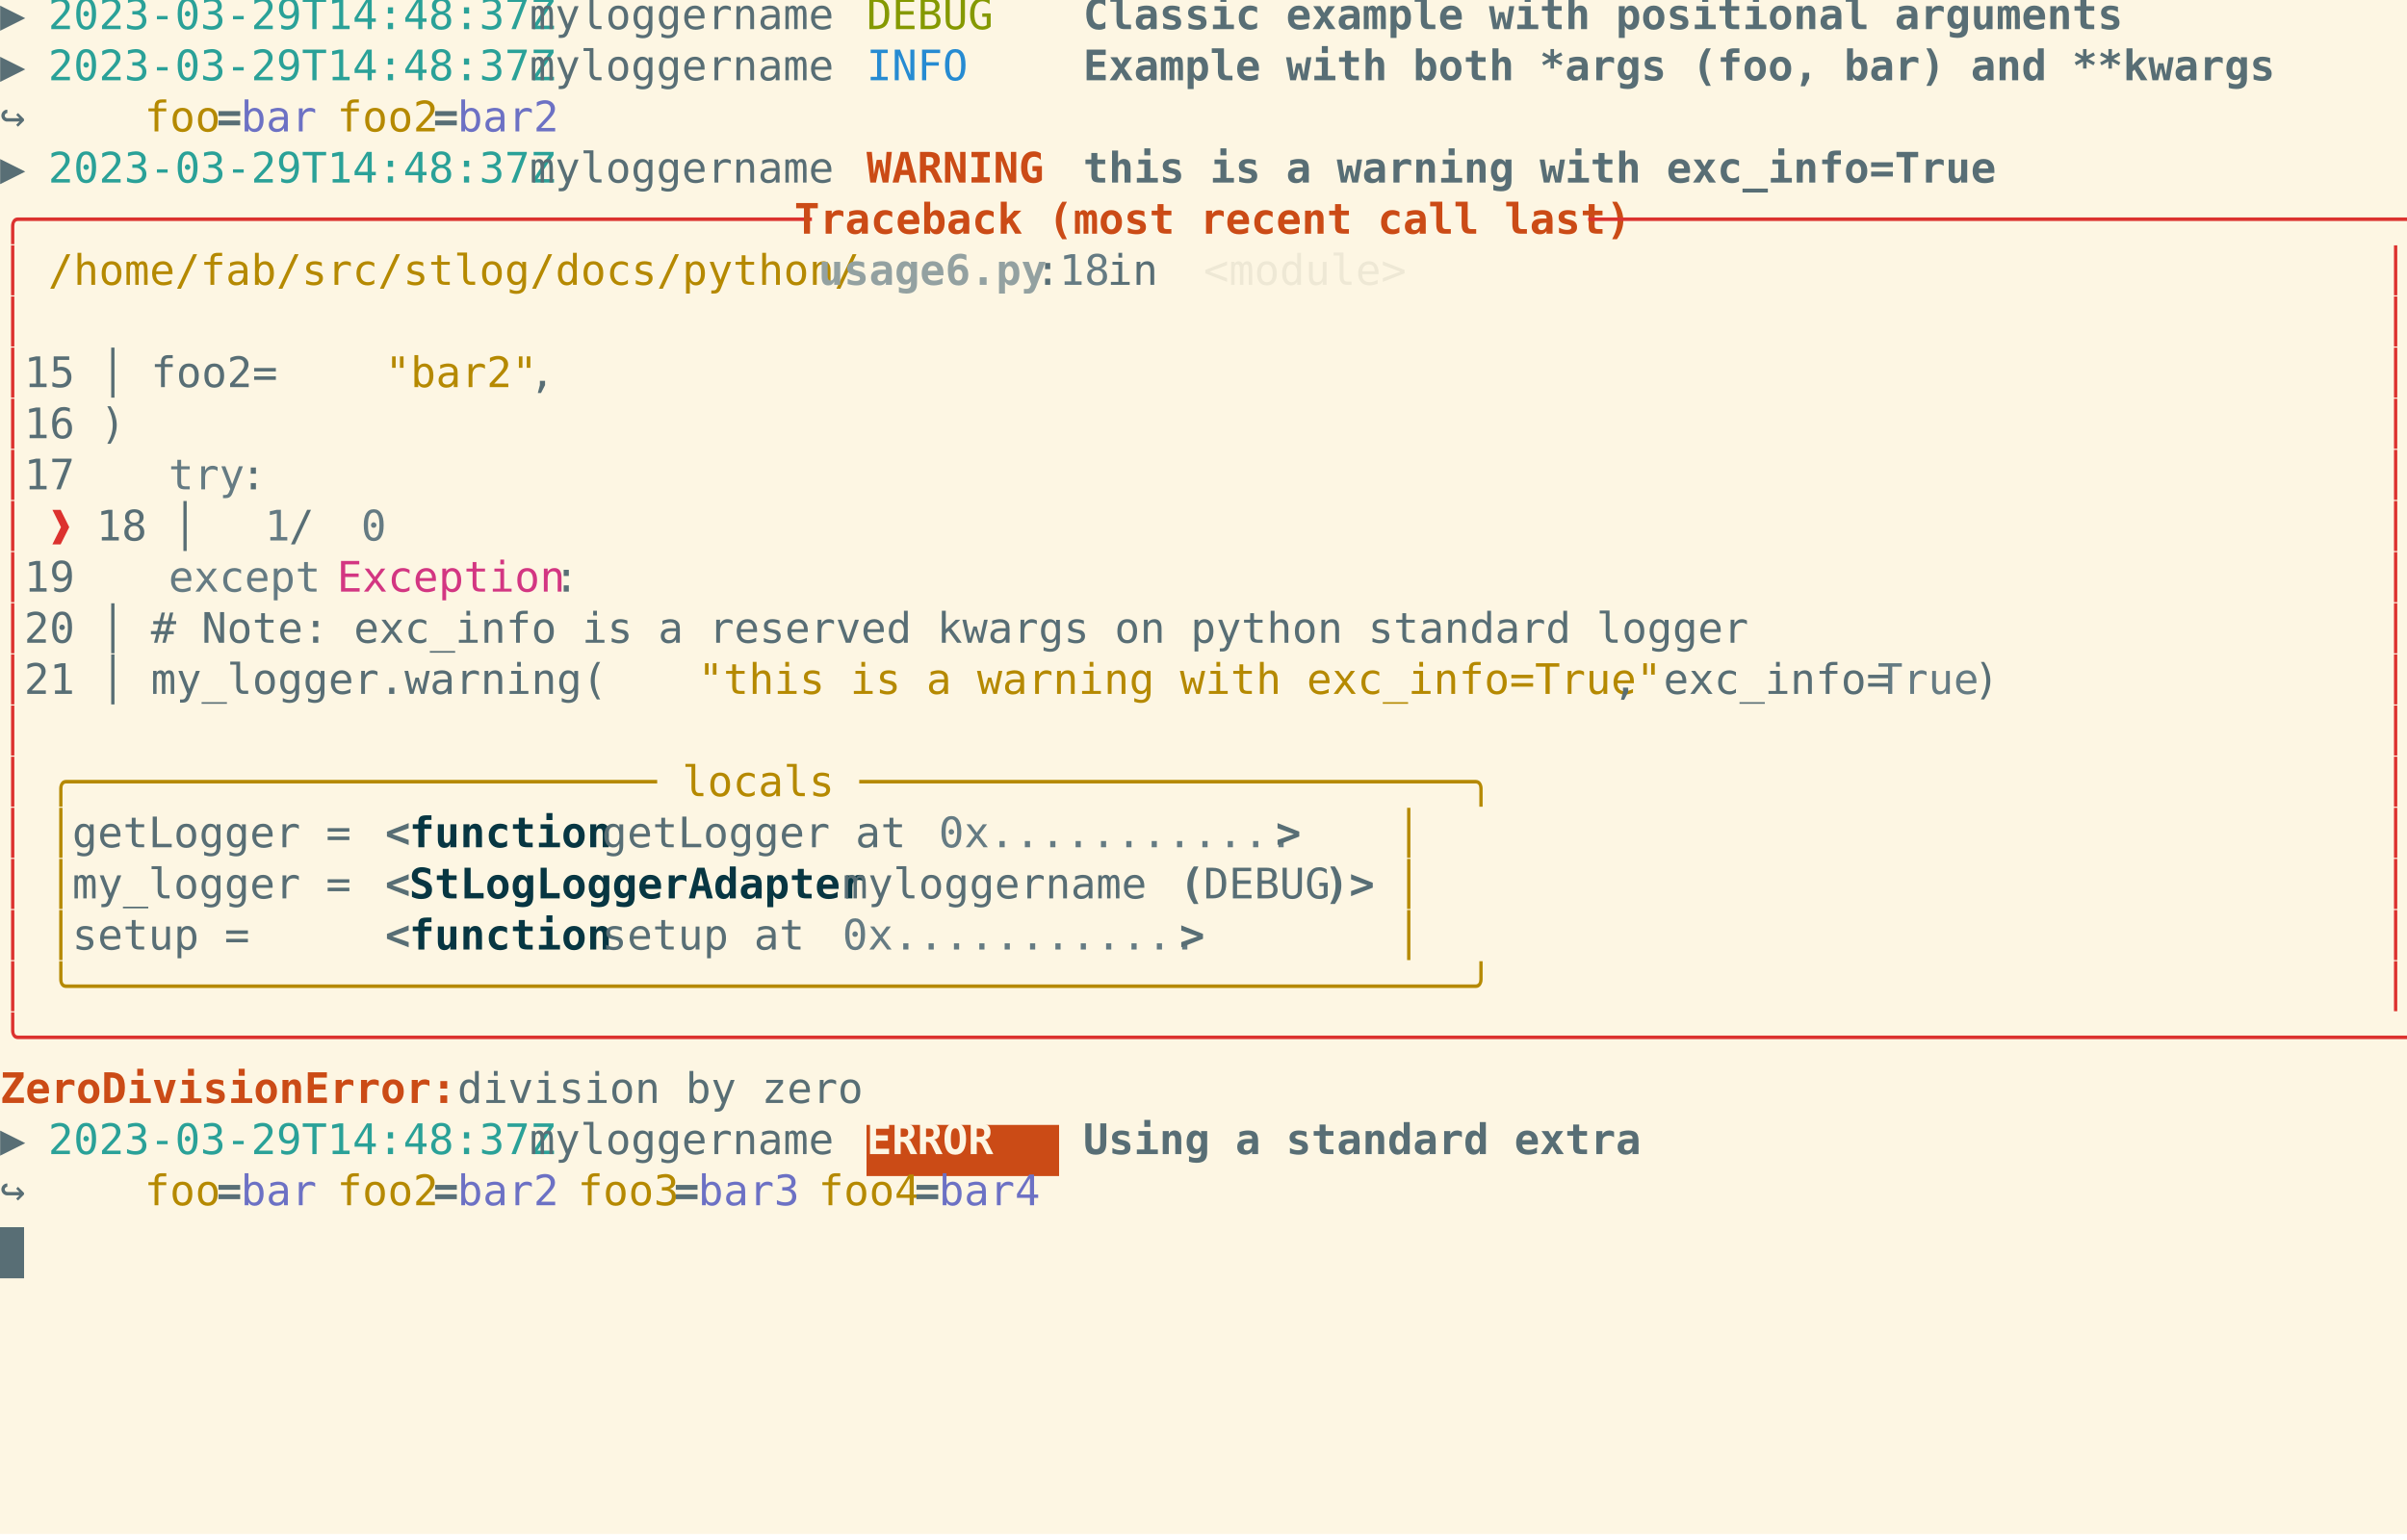
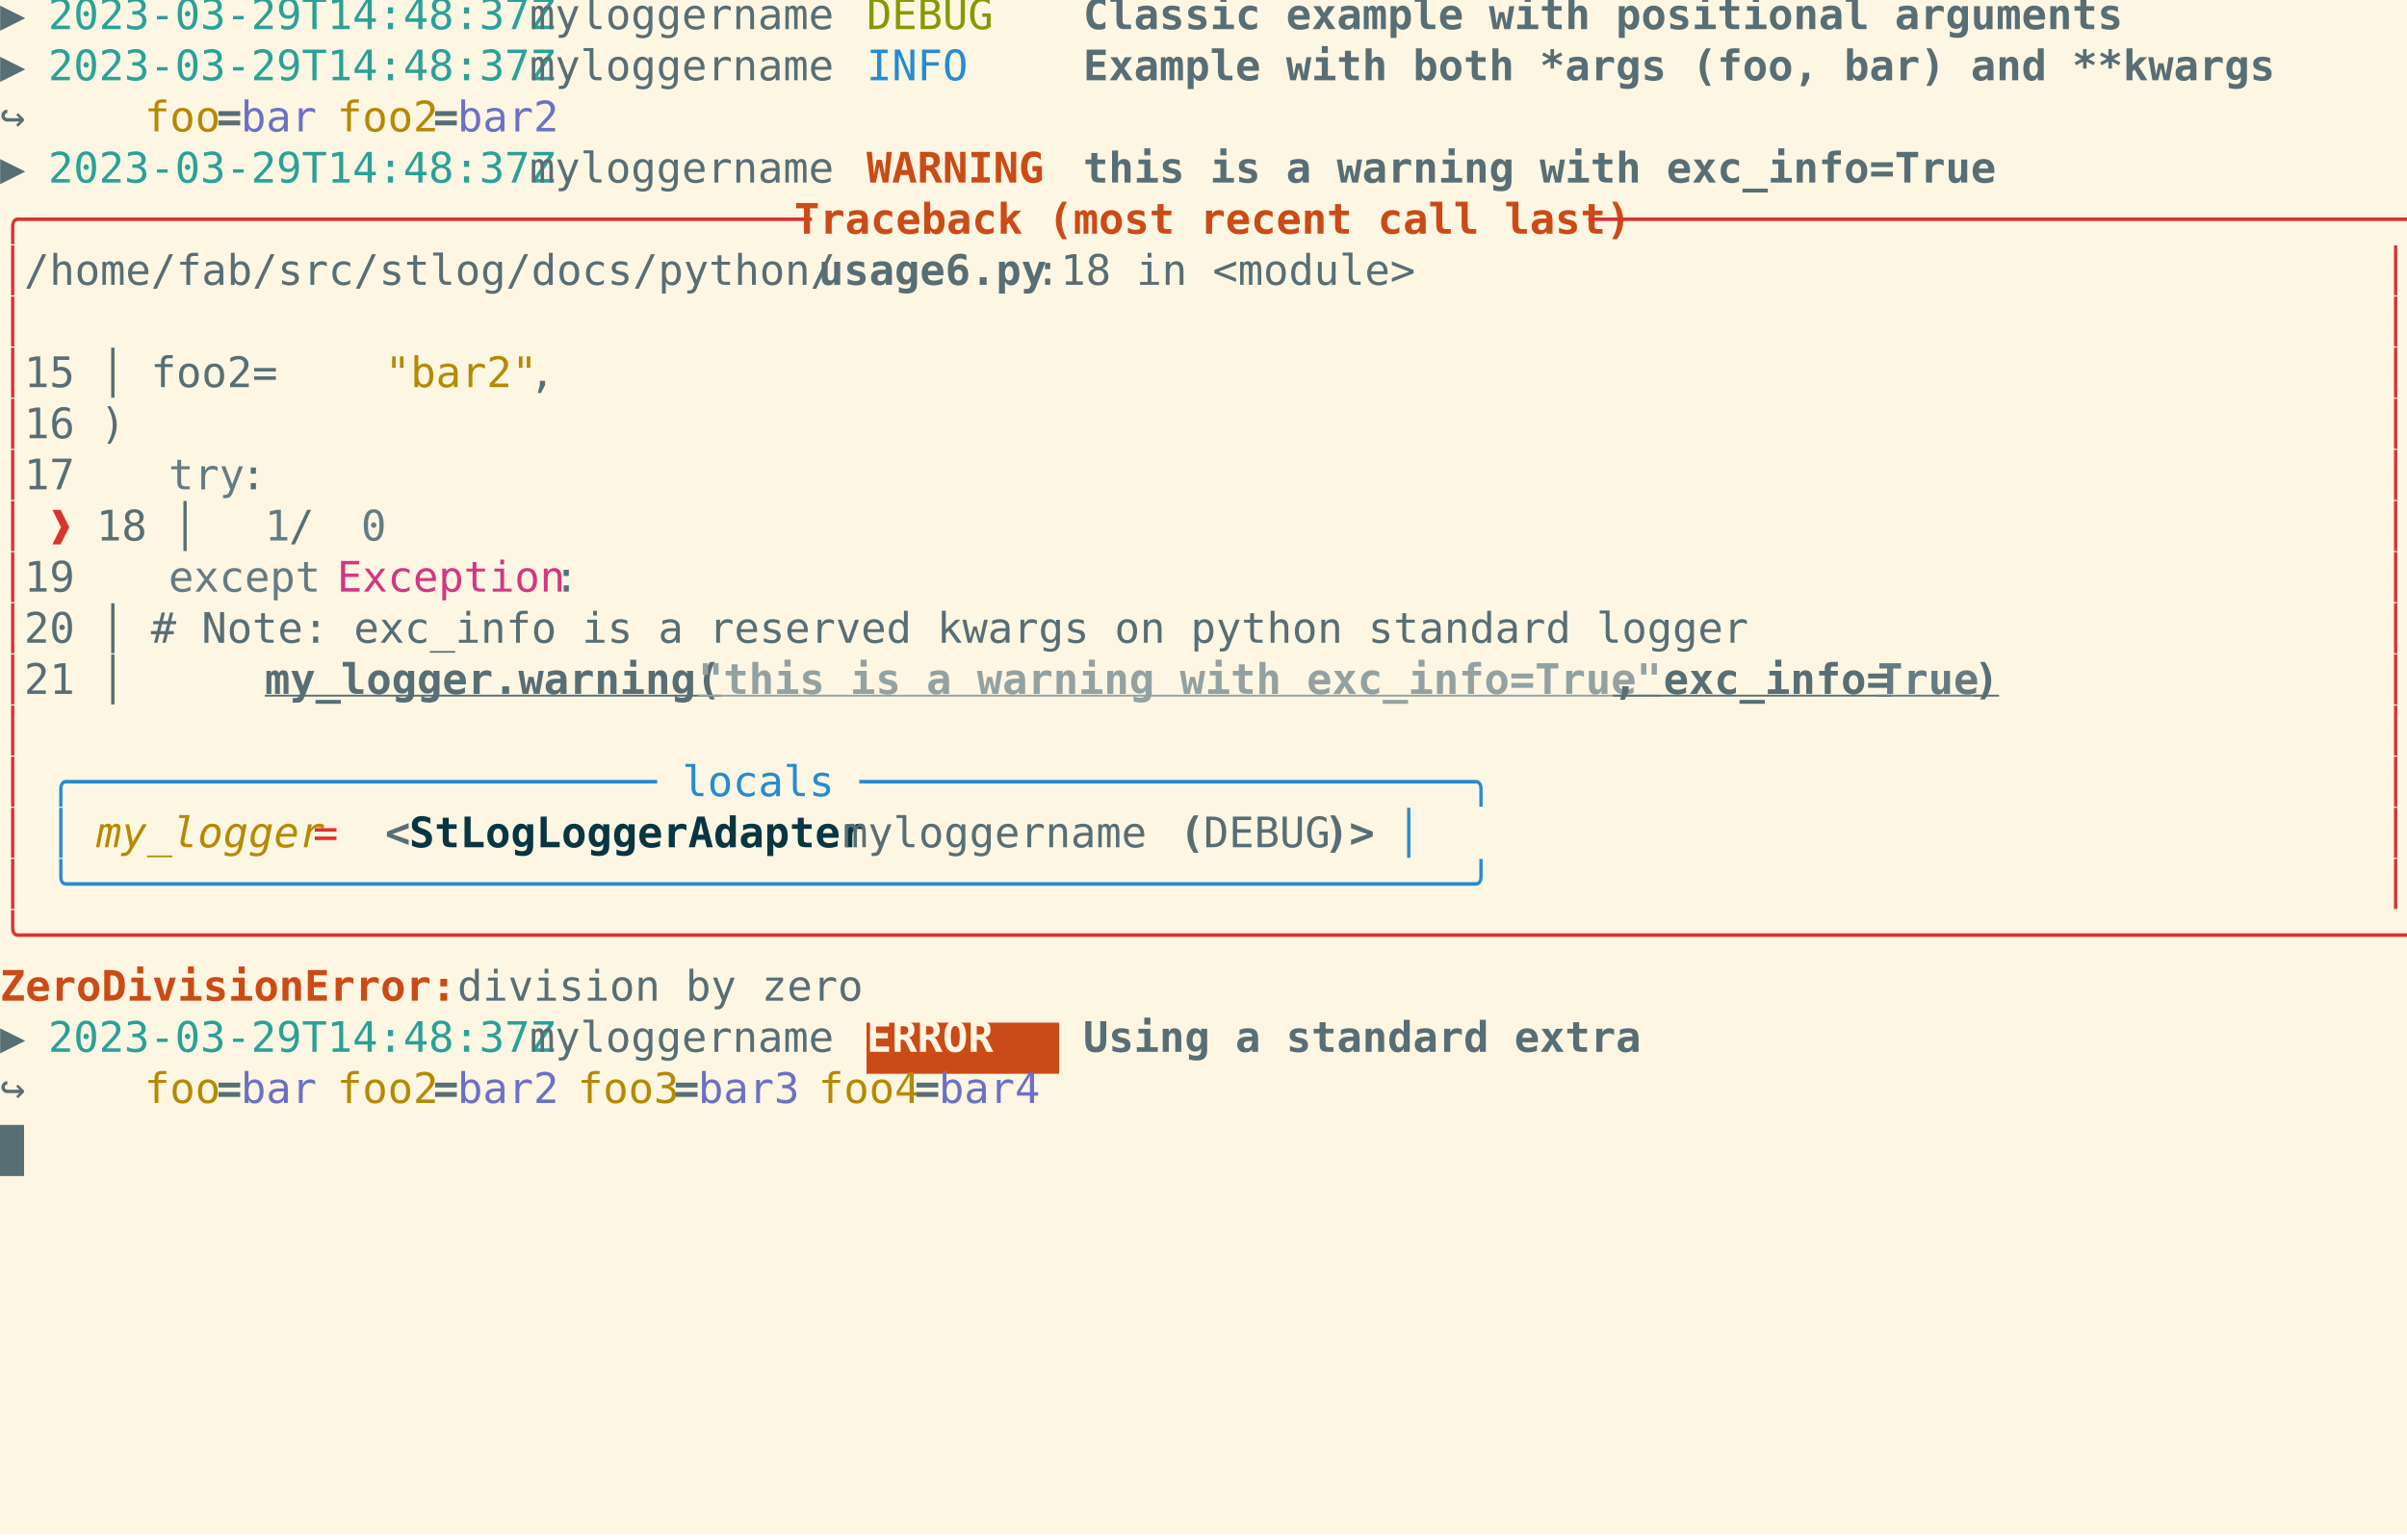
<svg xmlns="http://www.w3.org/2000/svg" xmlns:ns1="https://github.com/nbedos/termtosvg" xmlns:xlink="http://www.w3.org/1999/xlink" id="terminal" baseProfile="full" viewBox="0 0 800 512" width="800" version="1.1">
  <defs>
    <ns1:template_settings>
      <ns1:screen_geometry columns="100" rows="30" />
      <ns1:animation type="css" />
    </ns1:template_settings>
    <style type="text/css" id="generated-style">#screen {
                font-family: 'DejaVu Sans Mono', monospace;
                font-style: normal;
                font-size: 14px;
            }

        text {
            dominant-baseline: text-before-edge;
            white-space: pre;
        }
    </style>
    <style type="text/css" id="user-style">
            /* The colors defined below are the default 16 colors used for rendering text of the terminal. Adjust
               them as needed.
               Solarized light color theme (http://ethanschoonover.com/solarized) */
            .foreground {fill: #586e75;}
            .background {fill: #fdf6e3;}
            .color0 {fill: #fdf6e3;}
            .color1 {fill: #dc322f;}
            .color2 {fill: #859900;}
            .color3 {fill: #b58900;}
            .color4 {fill: #268bd2;}
            .color5 {fill: #6c71c4;}
            .color6 {fill: #2aa198;}
            .color7 {fill: #586e75;}
            .color8 {fill: #839496;}
            .color9 {fill: #cb4b16;}
            .color10 {fill: #eee8d5;}
            .color11 {fill: #93a1a1;}
            .color12 {fill: #657b83;}
            .color13 {fill: #073642;}
            .color14 {fill: #d33682;}
            .color15 {fill: #002b36;}
        </style>
  </defs>
  <svg id="screen" width="800" height="510" viewBox="0 0 800 510" preserveAspectRatio="xMidYMin slice">
    <rect class="background" height="100%" width="100%" x="0" y="0" />
    <defs>
      <g id="g1">
        <text x="0" textLength="16" class="foreground">▶ </text>
        <text x="16" textLength="160" class="color6">2023-03-29T14:48:37Z</text>
        <text x="176" textLength="112" class="foreground"> myloggername </text>
        <text x="288" textLength="64" class="color2"> DEBUG  </text>
        <text x="352" textLength="8" class="foreground"> </text>
        <text x="360" textLength="328" font-weight="bold" class="foreground">Classic example with positional arguments</text>
      </g>
      <g id="g2">
        <text x="0" textLength="16" class="foreground">▶ </text>
        <text x="16" textLength="160" class="color6">2023-03-29T14:48:37Z</text>
        <text x="176" textLength="112" class="foreground"> myloggername </text>
        <text x="288" textLength="64" class="color4">  INFO  </text>
        <text x="352" textLength="8" class="foreground"> </text>
        <text x="360" textLength="376" font-weight="bold" class="foreground">Example with both *args (foo, bar) and **kwargs</text>
      </g>
      <g id="g3">
        <text x="0" textLength="48" class="foreground">    ↪ </text>
        <text x="48" textLength="24" class="color3">foo</text>
        <text x="72" textLength="8" font-weight="bold" class="foreground">=</text>
        <text x="80" textLength="24" class="color5">bar</text>
        <text x="104" textLength="8" class="foreground"> </text>
        <text x="112" textLength="32" class="color3">foo2</text>
        <text x="144" textLength="8" font-weight="bold" class="foreground">=</text>
        <text x="152" textLength="32" class="color5">bar2</text>
      </g>
      <g id="g4">
        <text x="0" textLength="16" class="foreground">▶ </text>
        <text x="16" textLength="160" class="color6">2023-03-29T14:48:37Z</text>
        <text x="176" textLength="112" class="foreground"> myloggername </text>
        <text x="288" textLength="64" font-weight="bold" class="color9">WARNING </text>
        <text x="352" textLength="8" class="foreground"> </text>
        <text x="360" textLength="288" font-weight="bold" class="foreground">this is a warning with exc_info=True</text>
      </g>
      <g id="g5">
        <text x="0" textLength="264" class="color1">╭─────────────────────────────── </text>
        <text x="264" textLength="264" font-weight="bold" class="color9">Traceback (most recent call last)</text>
        <text x="528" textLength="272" class="color1"> ────────────────────────────────╮</text>
      </g>
      <g id="g6">
        <text x="0" textLength="8" class="color1">│</text>
-         <text x="8" textLength="8" class="foreground"> </text>
-         <text x="16" textLength="256" class="color3">/home/fab/src/stlog/docs/python/</text>
-         <text x="272" textLength="72" font-weight="bold" class="color11">usage6.py</text>
-         <text x="344" textLength="8" class="foreground">:</text>
-         <text x="352" textLength="16" class="color12">18</text>
-         <text x="368" textLength="32" class="foreground"> in </text>
-         <text x="400" textLength="64" class="color10">&lt;module&gt;</text>
-         <text x="464" textLength="328" class="foreground">                                         </text>
+         <text x="8" textLength="264" class="foreground"> /home/fab/src/stlog/docs/python/</text>
+         <text x="272" textLength="72" font-weight="bold" class="foreground">usage6.py</text>
+         <text x="344" textLength="448" class="foreground">:18 in &lt;module&gt;                                         </text>
        <text x="792" textLength="8" class="color1">│</text>
      </g>
      <g id="g7">
        <text x="0" textLength="8" class="color1">│</text>
        <text x="8" textLength="784" class="foreground">                                                                                                  </text>
        <text x="792" textLength="8" class="color1">│</text>
      </g>
      <g id="g8">
        <text x="0" textLength="8" class="color1">│</text>
        <text x="8" textLength="120" class="foreground">   15 │   foo2=</text>
        <text x="128" textLength="48" class="color3">"bar2"</text>
        <text x="176" textLength="616" class="foreground">,                                                                            </text>
        <text x="792" textLength="8" class="color1">│</text>
      </g>
      <g id="g9">
        <text x="0" textLength="8" class="color1">│</text>
        <text x="8" textLength="784" class="foreground">   16 )                                                                                           </text>
        <text x="792" textLength="8" class="color1">│</text>
      </g>
      <g id="g10">
        <text x="0" textLength="8" class="color1">│</text>
        <text x="8" textLength="48" class="foreground">   17 </text>
        <text x="56" textLength="24" class="color12">try</text>
        <text x="80" textLength="712" class="foreground">:                                                                                        </text>
        <text x="792" textLength="8" class="color1">│</text>
      </g>
      <g id="g11">
        <text x="0" textLength="8" class="color1">│</text>
        <text x="8" textLength="8" class="foreground"> </text>
        <text x="16" textLength="16" class="color1">❱ </text>
        <text x="32" textLength="56" class="foreground">18 │   </text>
        <text x="88" textLength="8" class="color12">1</text>
        <text x="96" textLength="24" class="foreground"> / </text>
        <text x="120" textLength="8" class="color12">0</text>
        <text x="128" textLength="664" class="foreground">                                                                                   </text>
        <text x="792" textLength="8" class="color1">│</text>
      </g>
      <g id="g12">
        <text x="0" textLength="8" class="color1">│</text>
        <text x="8" textLength="48" class="foreground">   19 </text>
        <text x="56" textLength="48" class="color12">except</text>
        <text x="104" textLength="8" class="foreground"> </text>
        <text x="112" textLength="72" class="color14">Exception</text>
        <text x="184" textLength="608" class="foreground">:                                                                           </text>
        <text x="792" textLength="8" class="color1">│</text>
      </g>
      <g id="g13">
        <text x="0" textLength="8" class="color1">│</text>
        <text x="8" textLength="784" class="foreground">   20 │   # Note: exc_info is a reserved kwargs on python standard logger                         </text>
        <text x="792" textLength="8" class="color1">│</text>
      </g>
      <g id="g14">
        <text x="0" textLength="8" class="color1">│</text>
-         <text x="8" textLength="224" class="foreground">   21 │   my_logger.warning(</text>
-         <text x="232" textLength="304" class="color3">"this is a warning with exc_info=True"</text>
-         <text x="536" textLength="88" class="foreground">, exc_info=</text>
-         <text x="624" textLength="32" class="color12">True</text>
-         <text x="656" textLength="136" class="foreground">)                </text>
+         <text x="8" textLength="80" class="foreground">   21 │   </text>
+         <text x="88" textLength="144" font-weight="bold" text-decoration="underline" class="foreground">my_logger.warning(</text>
+         <text x="232" textLength="304" font-weight="bold" text-decoration="underline" class="color11">"this is a warning with exc_info=True"</text>
+         <text x="536" textLength="88" font-weight="bold" text-decoration="underline" class="foreground">, exc_info=</text>
+         <text x="624" textLength="32" font-weight="bold" text-decoration="underline" class="color12">True</text>
+         <text x="656" textLength="8" font-weight="bold" text-decoration="underline" class="foreground">)</text>
+         <text x="664" textLength="128" class="foreground">                </text>
        <text x="792" textLength="8" class="color1">│</text>
      </g>
      <g id="g15">
        <text x="0" textLength="8" class="color1">│</text>
        <text x="8" textLength="8" class="foreground"> </text>
-         <text x="16" textLength="456" class="color3">╭─────────────────────── locals ────────────────────────╮</text>
+         <text x="16" textLength="456" class="color4">╭─────────────────────── locals ────────────────────────╮</text>
        <text x="472" textLength="320" class="foreground">                                        </text>
        <text x="792" textLength="8" class="color1">│</text>
      </g>
      <g id="g16">
        <text x="0" textLength="8" class="color1">│</text>
        <text x="8" textLength="8" class="foreground"> </text>
-         <text x="16" textLength="8" class="color3">│</text>
-         <text x="24" textLength="104" class="foreground"> getLogger = </text>
-         <text x="128" textLength="8" font-weight="bold" class="foreground">&lt;</text>
-         <text x="136" textLength="64" font-weight="bold" class="color13">function</text>
-         <text x="200" textLength="112" class="foreground"> getLogger at </text>
-         <text x="312" textLength="112" class="color12">0x............</text>
-         <text x="424" textLength="8" font-weight="bold" class="foreground">&gt;</text>
-         <text x="432" textLength="32" class="foreground">    </text>
-         <text x="464" textLength="8" class="color3">│</text>
-         <text x="472" textLength="320" class="foreground">                                        </text>
-         <text x="792" textLength="8" class="color1">│</text>
-       </g>
-       <g id="g17">
-         <text x="0" textLength="8" class="color1">│</text>
-         <text x="8" textLength="8" class="foreground"> </text>
-         <text x="16" textLength="8" class="color3">│</text>
-         <text x="24" textLength="104" class="foreground"> my_logger = </text>
+         <text x="16" textLength="8" class="color4">│</text>
+         <text x="24" textLength="8" class="foreground"> </text>
+         <text x="32" textLength="72" font-style="italic" class="color3">my_logger</text>
+         <text x="104" textLength="16" class="color1"> =</text>
+         <text x="120" textLength="8" class="foreground"> </text>
        <text x="128" textLength="8" font-weight="bold" class="foreground">&lt;</text>
        <text x="136" textLength="144" font-weight="bold" class="color13">StLogLoggerAdapter</text>
        <text x="280" textLength="112" class="foreground"> myloggername </text>
        <text x="392" textLength="8" font-weight="bold" class="foreground">(</text>
        <text x="400" textLength="40" class="foreground">DEBUG</text>
        <text x="440" textLength="16" font-weight="bold" class="foreground">)&gt;</text>
        <text x="456" textLength="8" class="foreground"> </text>
-         <text x="464" textLength="8" class="color3">│</text>
+         <text x="464" textLength="8" class="color4">│</text>
        <text x="472" textLength="320" class="foreground">                                        </text>
        <text x="792" textLength="8" class="color1">│</text>
      </g>
+       <g id="g17">
+         <text x="0" textLength="8" class="color1">│</text>
+         <text x="8" textLength="8" class="foreground"> </text>
+         <text x="16" textLength="456" class="color4">╰───────────────────────────────────────────────────────╯</text>
+         <text x="472" textLength="320" class="foreground">                                        </text>
+         <text x="792" textLength="8" class="color1">│</text>
+       </g>
      <g id="g18">
-         <text x="0" textLength="8" class="color1">│</text>
-         <text x="8" textLength="8" class="foreground"> </text>
-         <text x="16" textLength="8" class="color3">│</text>
-         <text x="24" textLength="104" class="foreground">     setup = </text>
-         <text x="128" textLength="8" font-weight="bold" class="foreground">&lt;</text>
-         <text x="136" textLength="64" font-weight="bold" class="color13">function</text>
-         <text x="200" textLength="80" class="foreground"> setup at </text>
-         <text x="280" textLength="112" class="color12">0x............</text>
-         <text x="392" textLength="8" font-weight="bold" class="foreground">&gt;</text>
-         <text x="400" textLength="64" class="foreground">        </text>
-         <text x="464" textLength="8" class="color3">│</text>
-         <text x="472" textLength="320" class="foreground">                                        </text>
-         <text x="792" textLength="8" class="color1">│</text>
+         <text x="0" textLength="800" class="color1">╰──────────────────────────────────────────────────────────────────────────────────────────────────╯</text>
      </g>
      <g id="g19">
-         <text x="0" textLength="8" class="color1">│</text>
-         <text x="8" textLength="8" class="foreground"> </text>
-         <text x="16" textLength="456" class="color3">╰───────────────────────────────────────────────────────╯</text>
-         <text x="472" textLength="320" class="foreground">                                        </text>
-         <text x="792" textLength="8" class="color1">│</text>
-       </g>
-       <g id="g20">
-         <text x="0" textLength="800" class="color1">╰──────────────────────────────────────────────────────────────────────────────────────────────────╯</text>
-       </g>
-       <g id="g21">
        <text x="0" textLength="152" font-weight="bold" class="color9">ZeroDivisionError: </text>
        <text x="152" textLength="128" class="foreground">division by zero</text>
      </g>
-       <g id="g22">
+       <g id="g20">
        <text x="0" textLength="16" class="foreground">▶ </text>
        <text x="16" textLength="160" class="color6">2023-03-29T14:48:37Z</text>
        <text x="176" textLength="112" class="foreground"> myloggername </text>
        <text x="288" textLength="64" font-weight="bold" class="background"> ERROR  </text>
        <text x="352" textLength="8" class="foreground"> </text>
        <text x="360" textLength="176" font-weight="bold" class="foreground">Using a standard extra</text>
      </g>
-       <g id="g23">
+       <g id="g21">
        <text x="0" textLength="48" class="foreground">    ↪ </text>
        <text x="48" textLength="24" class="color3">foo</text>
        <text x="72" textLength="8" font-weight="bold" class="foreground">=</text>
        <text x="80" textLength="24" class="color5">bar</text>
        <text x="104" textLength="8" class="foreground"> </text>
        <text x="112" textLength="32" class="color3">foo2</text>
        <text x="144" textLength="8" font-weight="bold" class="foreground">=</text>
        <text x="152" textLength="32" class="color5">bar2</text>
        <text x="184" textLength="8" class="foreground"> </text>
        <text x="192" textLength="32" class="color3">foo3</text>
        <text x="224" textLength="8" font-weight="bold" class="foreground">=</text>
        <text x="232" textLength="32" class="color5">bar3</text>
        <text x="264" textLength="8" class="foreground"> </text>
        <text x="272" textLength="32" class="color3">foo4</text>
        <text x="304" textLength="8" font-weight="bold" class="foreground">=</text>
        <text x="312" textLength="32" class="color5">bar4</text>
      </g>
-       <g id="g24">
+       <g id="g22">
        <text x="0" textLength="8" class="background"> </text>
      </g>
    </defs>
    <g>
      <use xlink:href="#g1" y="0" />
      <use xlink:href="#g2" y="17" />
      <use xlink:href="#g3" y="34" />
      <use xlink:href="#g4" y="51" />
      <use xlink:href="#g5" y="68" />
      <use xlink:href="#g6" y="85" />
      <use xlink:href="#g7" y="102" />
      <use xlink:href="#g8" y="119" />
      <use xlink:href="#g9" y="136" />
      <use xlink:href="#g10" y="153" />
      <use xlink:href="#g11" y="170" />
      <use xlink:href="#g12" y="187" />
      <use xlink:href="#g13" y="204" />
      <use xlink:href="#g14" y="221" />
      <use xlink:href="#g7" y="238" />
      <use xlink:href="#g15" y="255" />
      <use xlink:href="#g16" y="272" />
      <use xlink:href="#g17" y="289" />
      <use xlink:href="#g18" y="306" />
      <use xlink:href="#g19" y="323" />
+       <rect x="288" y="340" width="64" height="17" class="color9" />
      <use xlink:href="#g20" y="340" />
      <use xlink:href="#g21" y="357" />
-       <rect x="288" y="374" width="64" height="17" class="color9" />
+       <rect x="0" y="374" width="8" height="17" class="foreground" />
      <use xlink:href="#g22" y="374" />
-       <use xlink:href="#g23" y="391" />
-       <rect x="0" y="408" width="8" height="17" class="foreground" />
-       <use xlink:href="#g24" y="408" />
    </g>
  </svg>
</svg>
